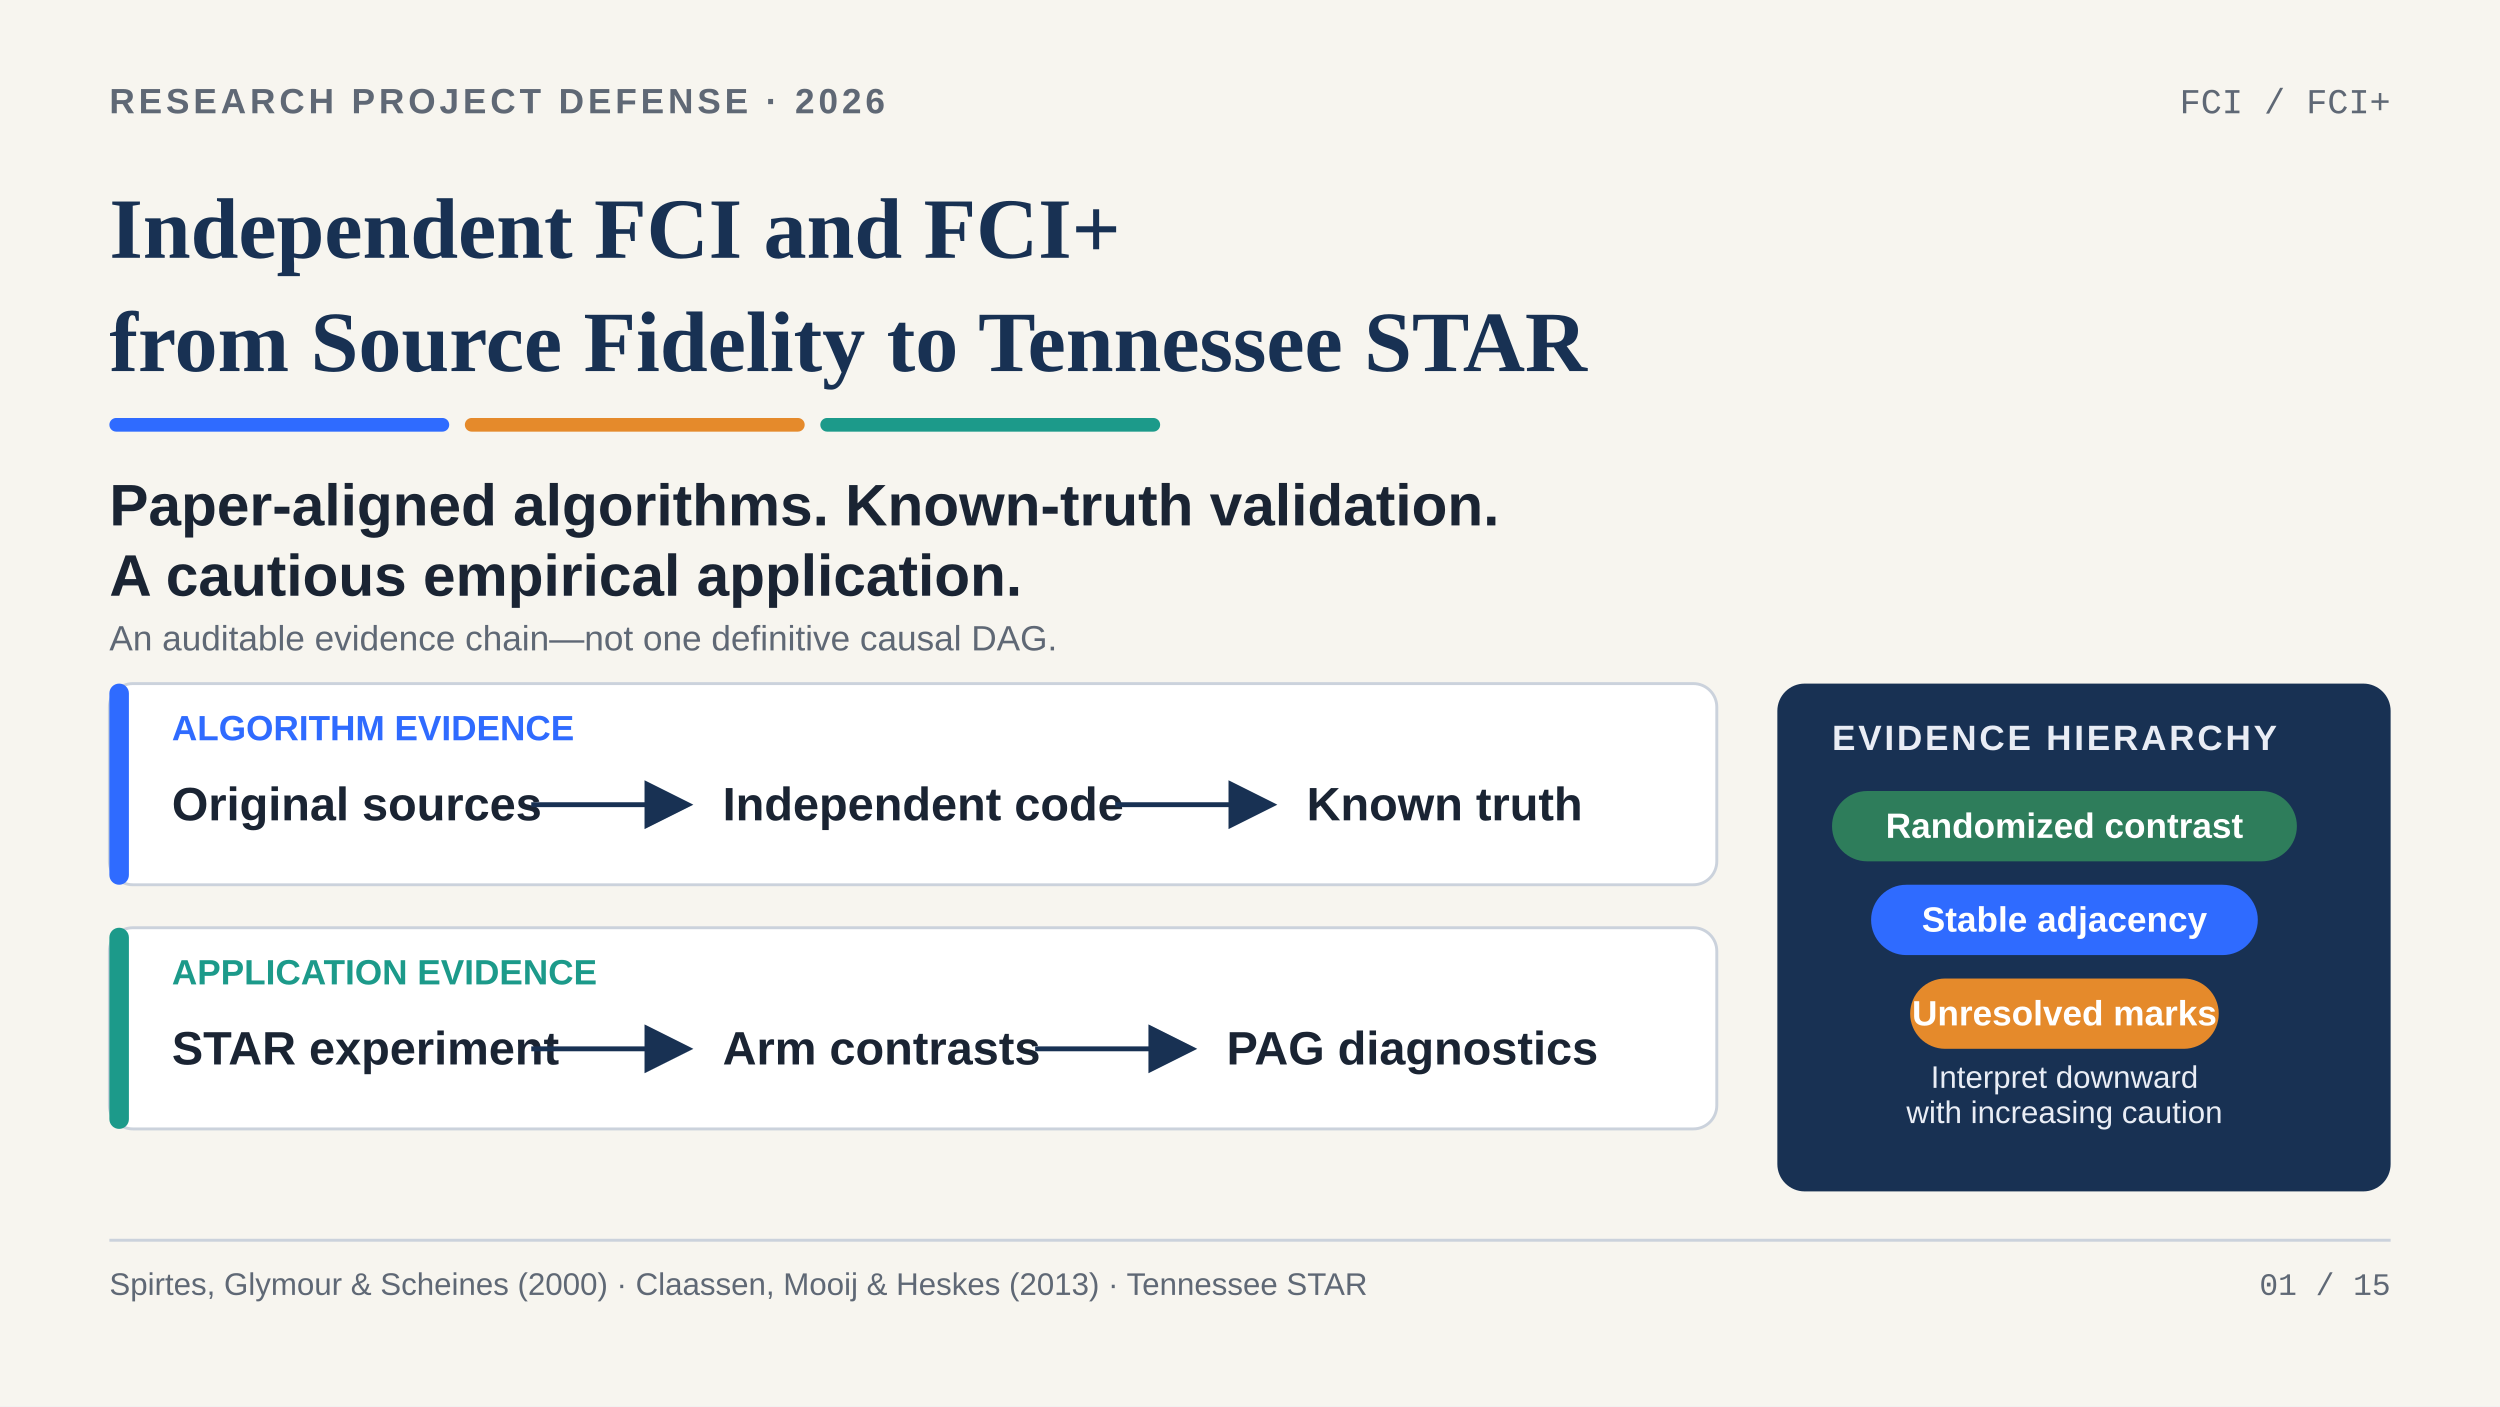
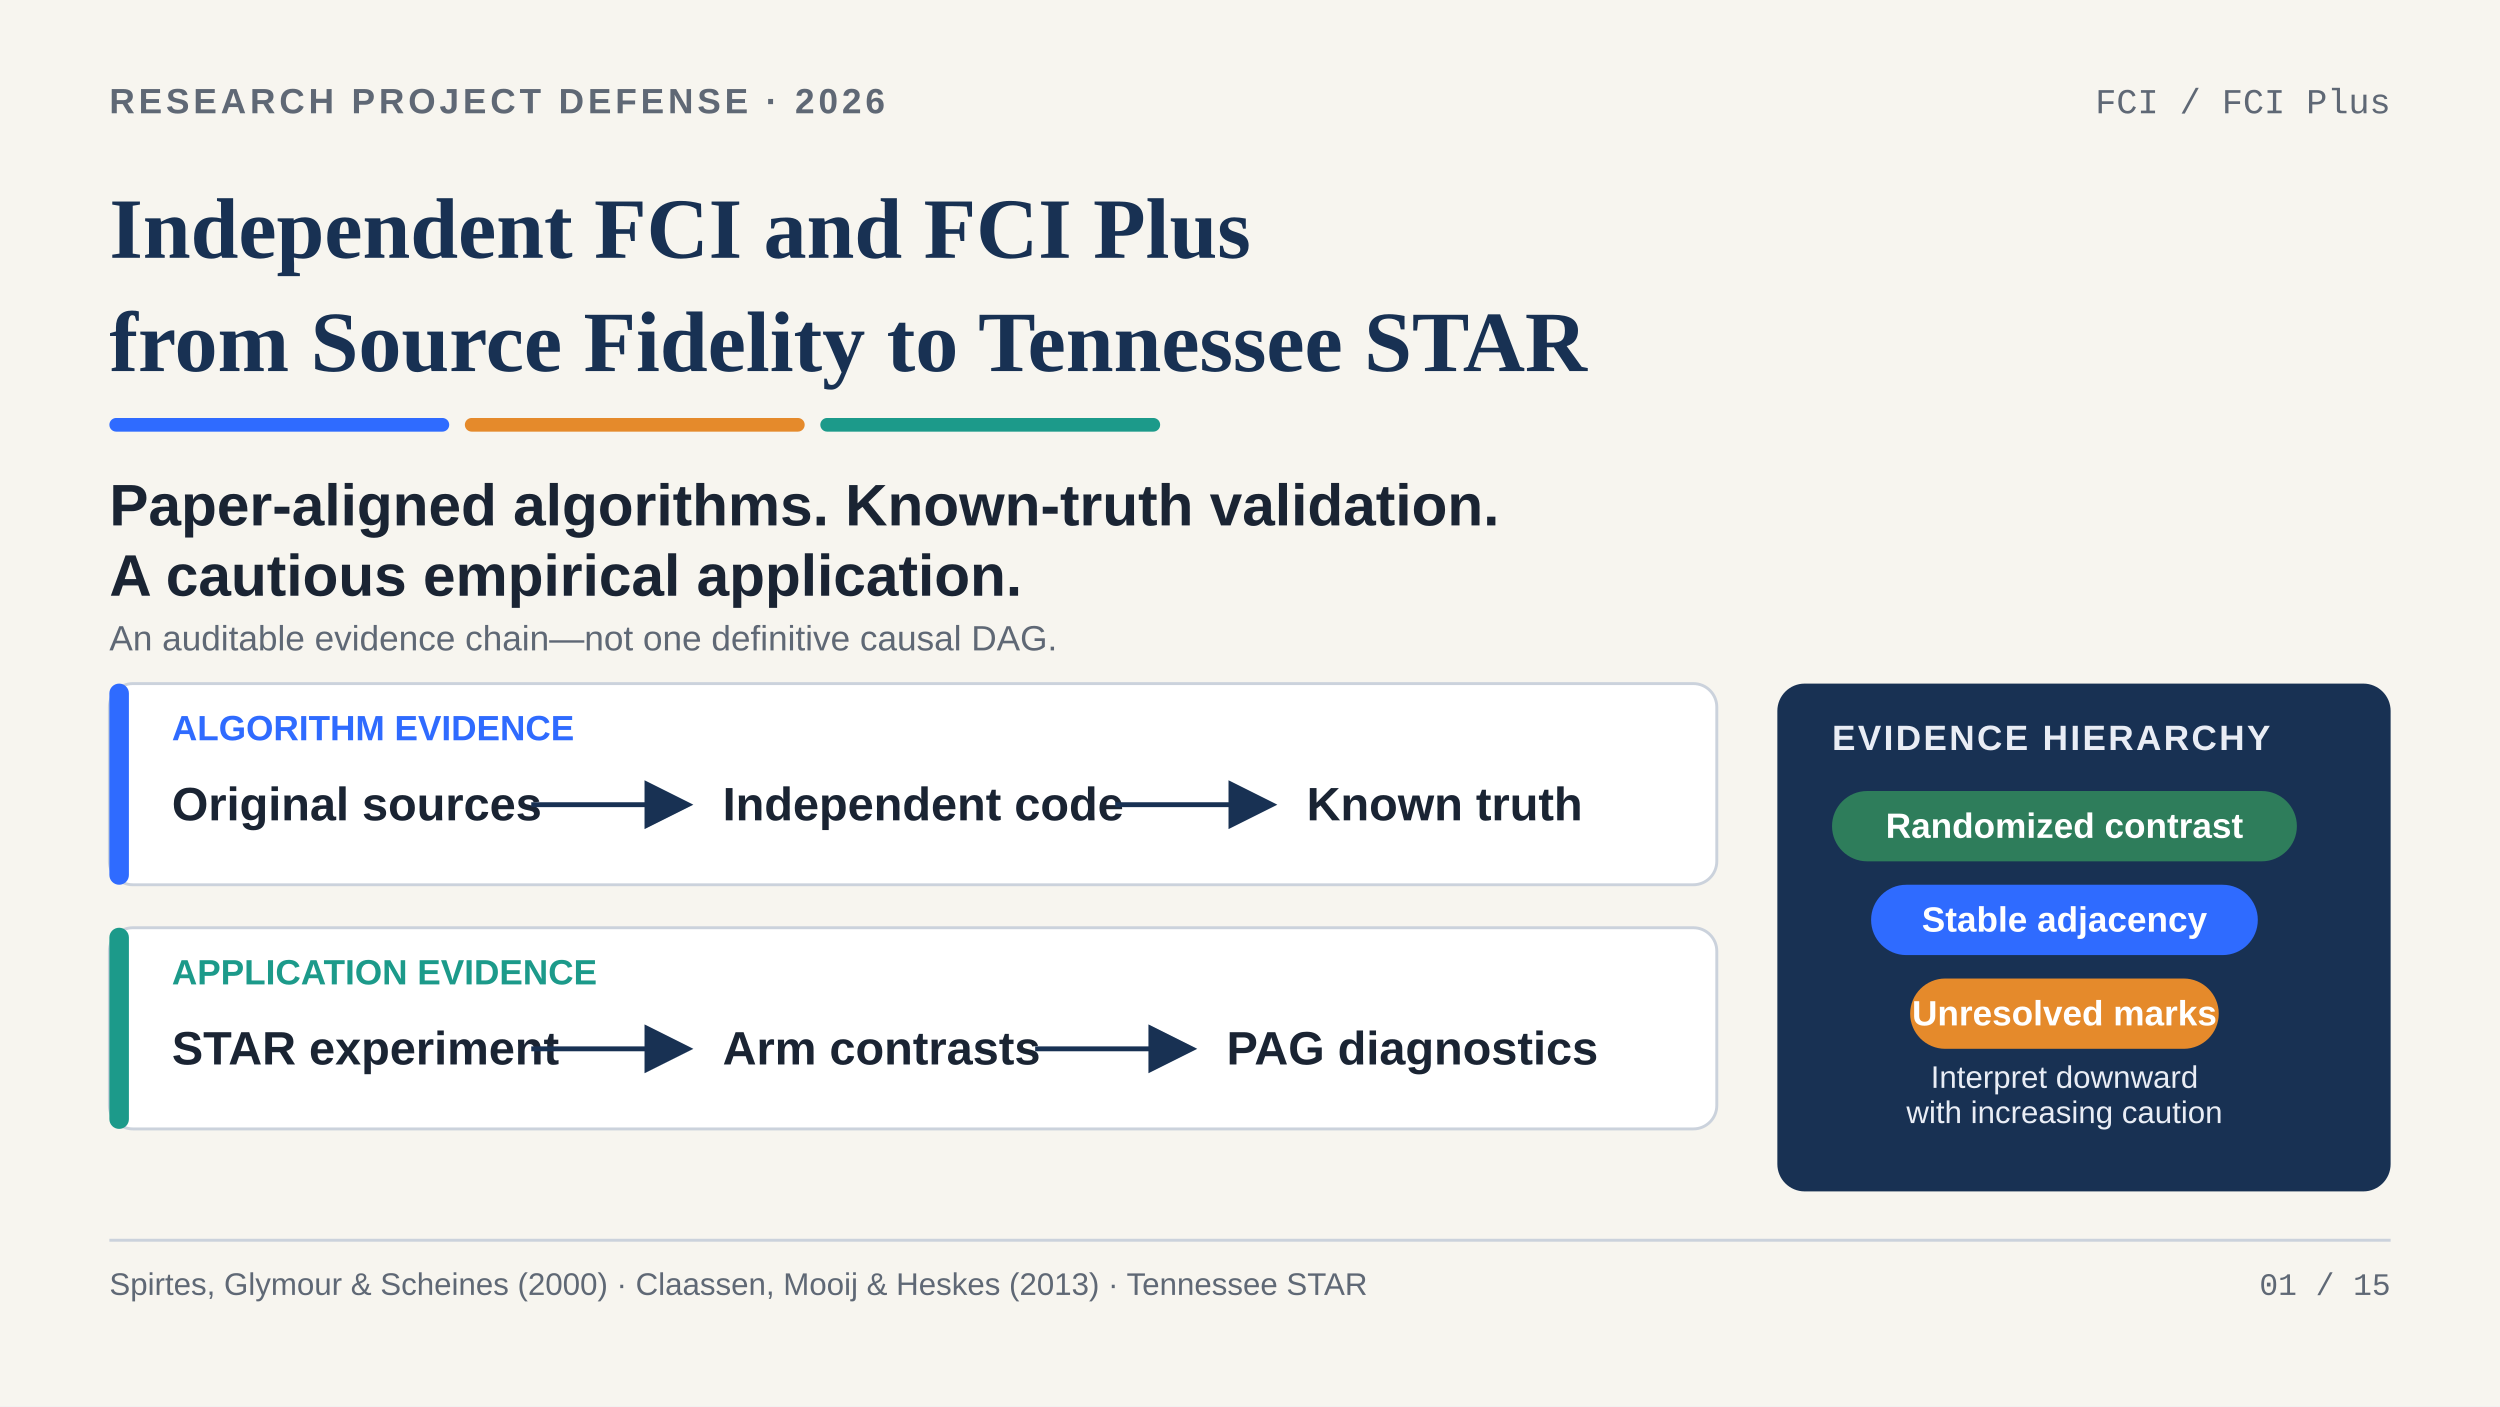
<svg xmlns="http://www.w3.org/2000/svg" viewBox="0 0 1280 720" width="1280" height="720" data-pptx-page-role="cover">
  <defs>
    <marker id="arrow-navy" markerWidth="10" markerHeight="10" refX="8" refY="5" orient="auto" markerUnits="strokeWidth">
      <path d="M0,0 L10,5 L0,10 z" fill="#183153" />
    </marker>
  </defs>
  <rect id="page-background" data-pptx-role="background" x="0" y="0" width="1280" height="720" fill="#F7F5EF" />
  <g id="cover-kicker" data-pptx-bounds="56 38 1168 28">
    <text x="56" y="58" font-family="Arial, Helvetica, sans-serif" font-size="18" font-weight="700" letter-spacing="2" fill="#5F6875">RESEARCH PROJECT DEFENSE  ·  2026</text>
-     <text x="1224" y="58" text-anchor="end" font-family="Consolas, Courier New, monospace" font-size="18" fill="#5F6875">FCI / FCI+</text>
+     <text x="1224" y="58" text-anchor="end" font-family="Consolas, Courier New, monospace" font-size="18" fill="#5F6875">FCI / FCI Plus</text>
  </g>
  <g id="cover-title" data-pptx-bounds="56 86 1040 150">
-     <text x="56" y="132" font-family="Georgia, Times New Roman, serif" font-size="44" font-weight="700" fill="#183153">Independent FCI and FCI+<tspan x="56" dy="58">from Source Fidelity to Tennessee STAR</tspan>
+     <text x="56" y="132" font-family="Georgia, Times New Roman, serif" font-size="44" font-weight="700" fill="#183153">Independent FCI and FCI Plus<tspan x="56" dy="58">from Source Fidelity to Tennessee STAR</tspan>
    </text>
    <rect x="56" y="214" width="174" height="7" rx="3.5" fill="#2F6BFF" />
    <rect x="238" y="214" width="174" height="7" rx="3.5" fill="#E58A2B" />
    <rect x="420" y="214" width="174" height="7" rx="3.5" fill="#1C9A8A" />
  </g>
  <g id="contribution-statement" data-pptx-bounds="56 240 1168 100">
    <text x="56" y="269" font-family="Arial, Helvetica, sans-serif" font-size="30" font-weight="700" fill="#1A2433">Paper-aligned algorithms. Known-truth validation.<tspan x="56" dy="36">A cautious empirical application.</tspan>
    </text>
    <text x="56" y="333" font-family="Arial, Helvetica, sans-serif" font-size="18" fill="#5F6875">An auditable evidence chain—not one definitive causal DAG.</text>
  </g>
  <g id="algorithm-track" data-pptx-bounds="56 350 823 103">
    <rect x="56" y="350" width="823" height="103" rx="12" fill="#FFFFFF" stroke="#CBD2DC" stroke-width="1.5" />
    <rect x="56" y="350" width="10" height="103" rx="5" fill="#2F6BFF" />
-     <text x="88" y="379" font-family="Arial, Helvetica, sans-serif" font-size="18" font-weight="700" fill="#2F6BFF">ALGORITHM EVIDENCE</text>
+     <text x="88" y="379" data-pptx-frame="88 356 240 30" font-family="Arial, Helvetica, sans-serif" font-size="18" font-weight="700" fill="#2F6BFF">ALGORITHM EVIDENCE</text>
    <text x="88" y="420" font-family="Arial, Helvetica, sans-serif" font-size="24" font-weight="700" fill="#1A2433">Original sources</text>
    <line x1="272" y1="412" x2="350" y2="412" stroke="#183153" stroke-width="2.5" marker-end="url(#arrow-navy)" />
    <text x="370" y="420" font-family="Arial, Helvetica, sans-serif" font-size="24" font-weight="700" fill="#1A2433">Independent code</text>
    <line x1="571" y1="412" x2="649" y2="412" stroke="#183153" stroke-width="2.5" marker-end="url(#arrow-navy)" />
    <text x="669" y="420" font-family="Arial, Helvetica, sans-serif" font-size="24" font-weight="700" fill="#1A2433">Known truth</text>
  </g>
  <g id="application-track" data-pptx-bounds="56 475 823 103">
    <rect x="56" y="475" width="823" height="103" rx="12" fill="#FFFFFF" stroke="#CBD2DC" stroke-width="1.5" />
    <rect x="56" y="475" width="10" height="103" rx="5" fill="#1C9A8A" />
-     <text x="88" y="504" font-family="Arial, Helvetica, sans-serif" font-size="18" font-weight="700" fill="#1C9A8A">APPLICATION EVIDENCE</text>
+     <text x="88" y="504" data-pptx-frame="88 481 250 30" font-family="Arial, Helvetica, sans-serif" font-size="18" font-weight="700" fill="#1C9A8A">APPLICATION EVIDENCE</text>
    <text x="88" y="545" font-family="Arial, Helvetica, sans-serif" font-size="24" font-weight="700" fill="#1A2433">STAR experiment</text>
    <line x1="272" y1="537" x2="350" y2="537" stroke="#183153" stroke-width="2.5" marker-end="url(#arrow-navy)" />
    <text x="370" y="545" font-family="Arial, Helvetica, sans-serif" font-size="24" font-weight="700" fill="#1A2433">Arm contrasts</text>
    <line x1="530" y1="537" x2="608" y2="537" stroke="#183153" stroke-width="2.5" marker-end="url(#arrow-navy)" />
    <text x="628" y="545" font-family="Arial, Helvetica, sans-serif" font-size="24" font-weight="700" fill="#1A2433">PAG diagnostics</text>
  </g>
  <g id="evidence-hierarchy" data-pptx-bounds="910 350 314 260">
    <rect x="910" y="350" width="314" height="260" rx="14" fill="#183153" />
-     <text x="938" y="384" font-family="Arial, Helvetica, sans-serif" font-size="18" font-weight="700" letter-spacing="1.4" fill="#E9EDF5">EVIDENCE HIERARCHY</text>
+     <text x="938" y="384" data-pptx-frame="938 361 246 30" font-family="Arial, Helvetica, sans-serif" font-size="18" font-weight="700" letter-spacing="1.2" fill="#E9EDF5">EVIDENCE HIERARCHY</text>
    <rect x="938" y="405" width="238" height="36" rx="18" fill="#2E7D5B" />
    <text x="1057" y="429" text-anchor="middle" font-family="Arial, Helvetica, sans-serif" font-size="18" font-weight="700" fill="#FFFFFF">Randomized contrast</text>
    <rect x="958" y="453" width="198" height="36" rx="18" fill="#2F6BFF" />
    <text x="1057" y="477" text-anchor="middle" font-family="Arial, Helvetica, sans-serif" font-size="18" font-weight="700" fill="#FFFFFF">Stable adjacency</text>
    <rect x="978" y="501" width="158" height="36" rx="18" fill="#E58A2B" />
    <text x="1057" y="525" text-anchor="middle" font-family="Arial, Helvetica, sans-serif" font-size="18" font-weight="700" fill="#FFFFFF">Unresolved marks</text>
    <text x="1057" y="557" text-anchor="middle" font-family="Arial, Helvetica, sans-serif" font-size="16" fill="#E9EDF5">Interpret downward<tspan x="1057" dy="18">with increasing caution</tspan>
    </text>
  </g>
  <g id="cover-footer" data-pptx-bounds="56 635 1168 52">
    <line x1="56" y1="635" x2="1224" y2="635" stroke="#CBD2DC" stroke-width="1.5" />
    <text x="56" y="663" font-family="Arial, Helvetica, sans-serif" font-size="16" fill="#5F6875">Spirtes, Glymour &amp; Scheines (2000) · Claassen, Mooij &amp; Heskes (2013) · Tennessee STAR</text>
    <text x="1224" y="663" text-anchor="end" font-family="Consolas, Courier New, monospace" font-size="16" fill="#5F6875">01 / 15</text>
  </g>
</svg>
